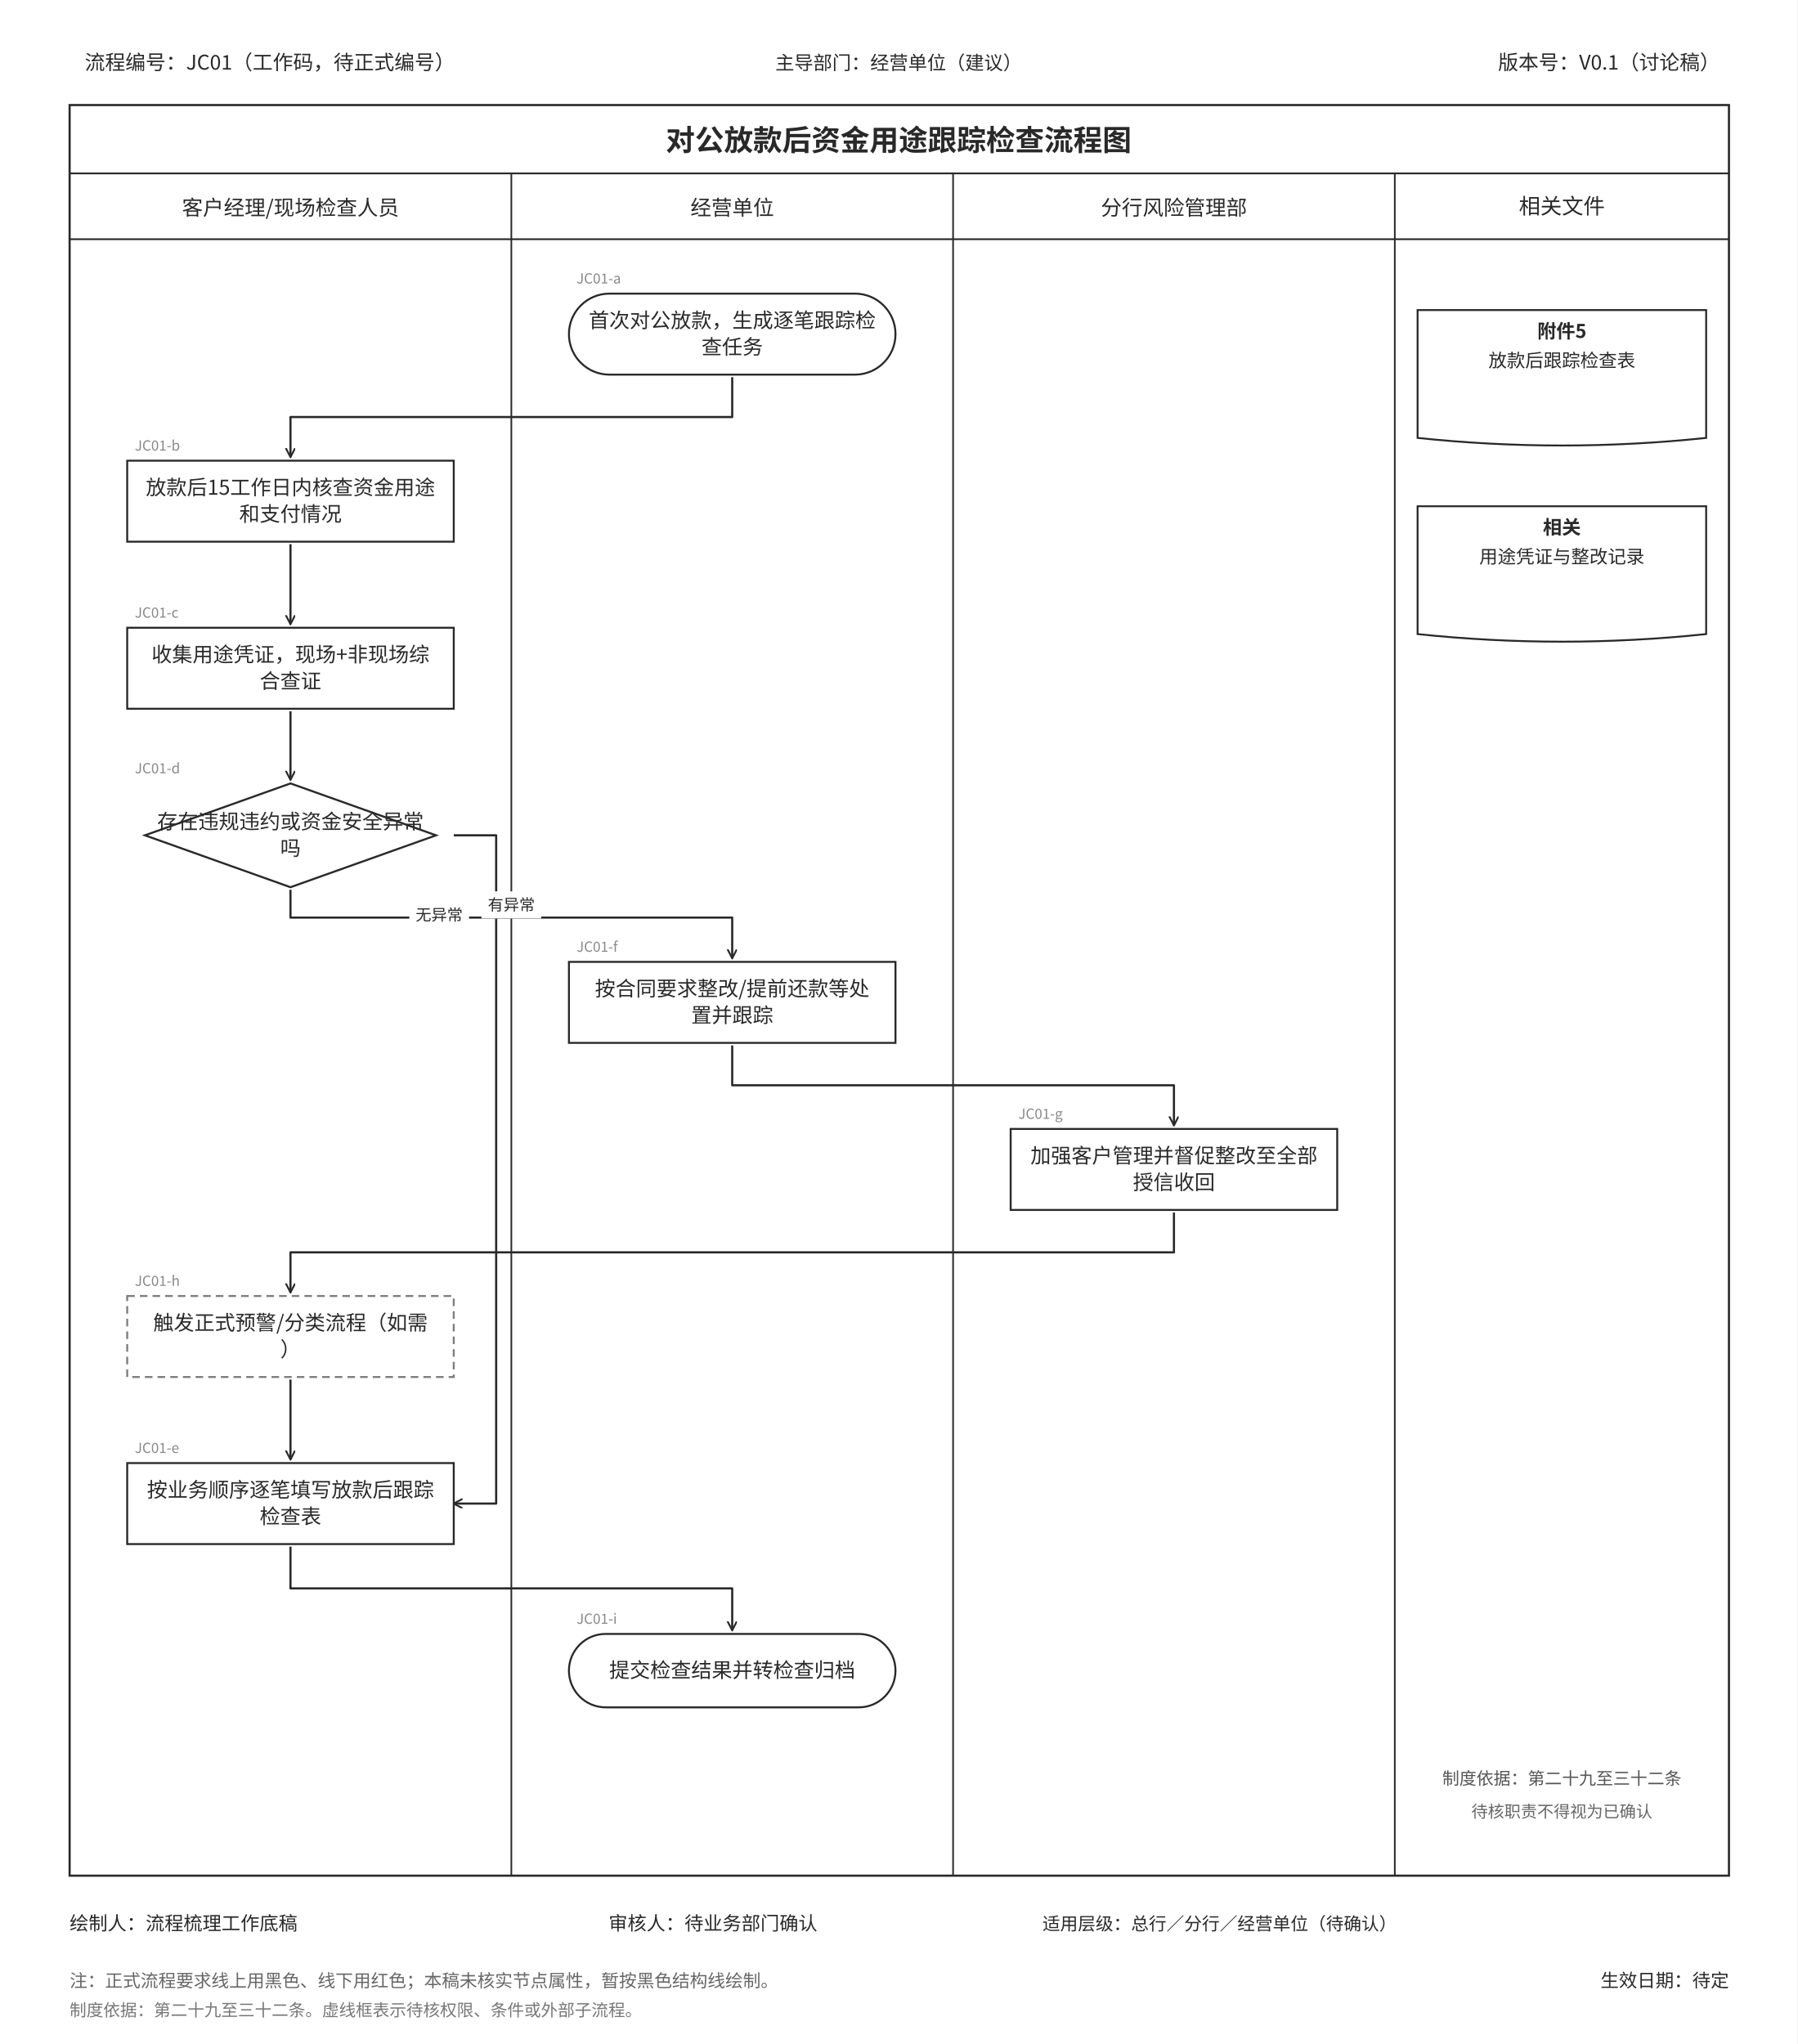
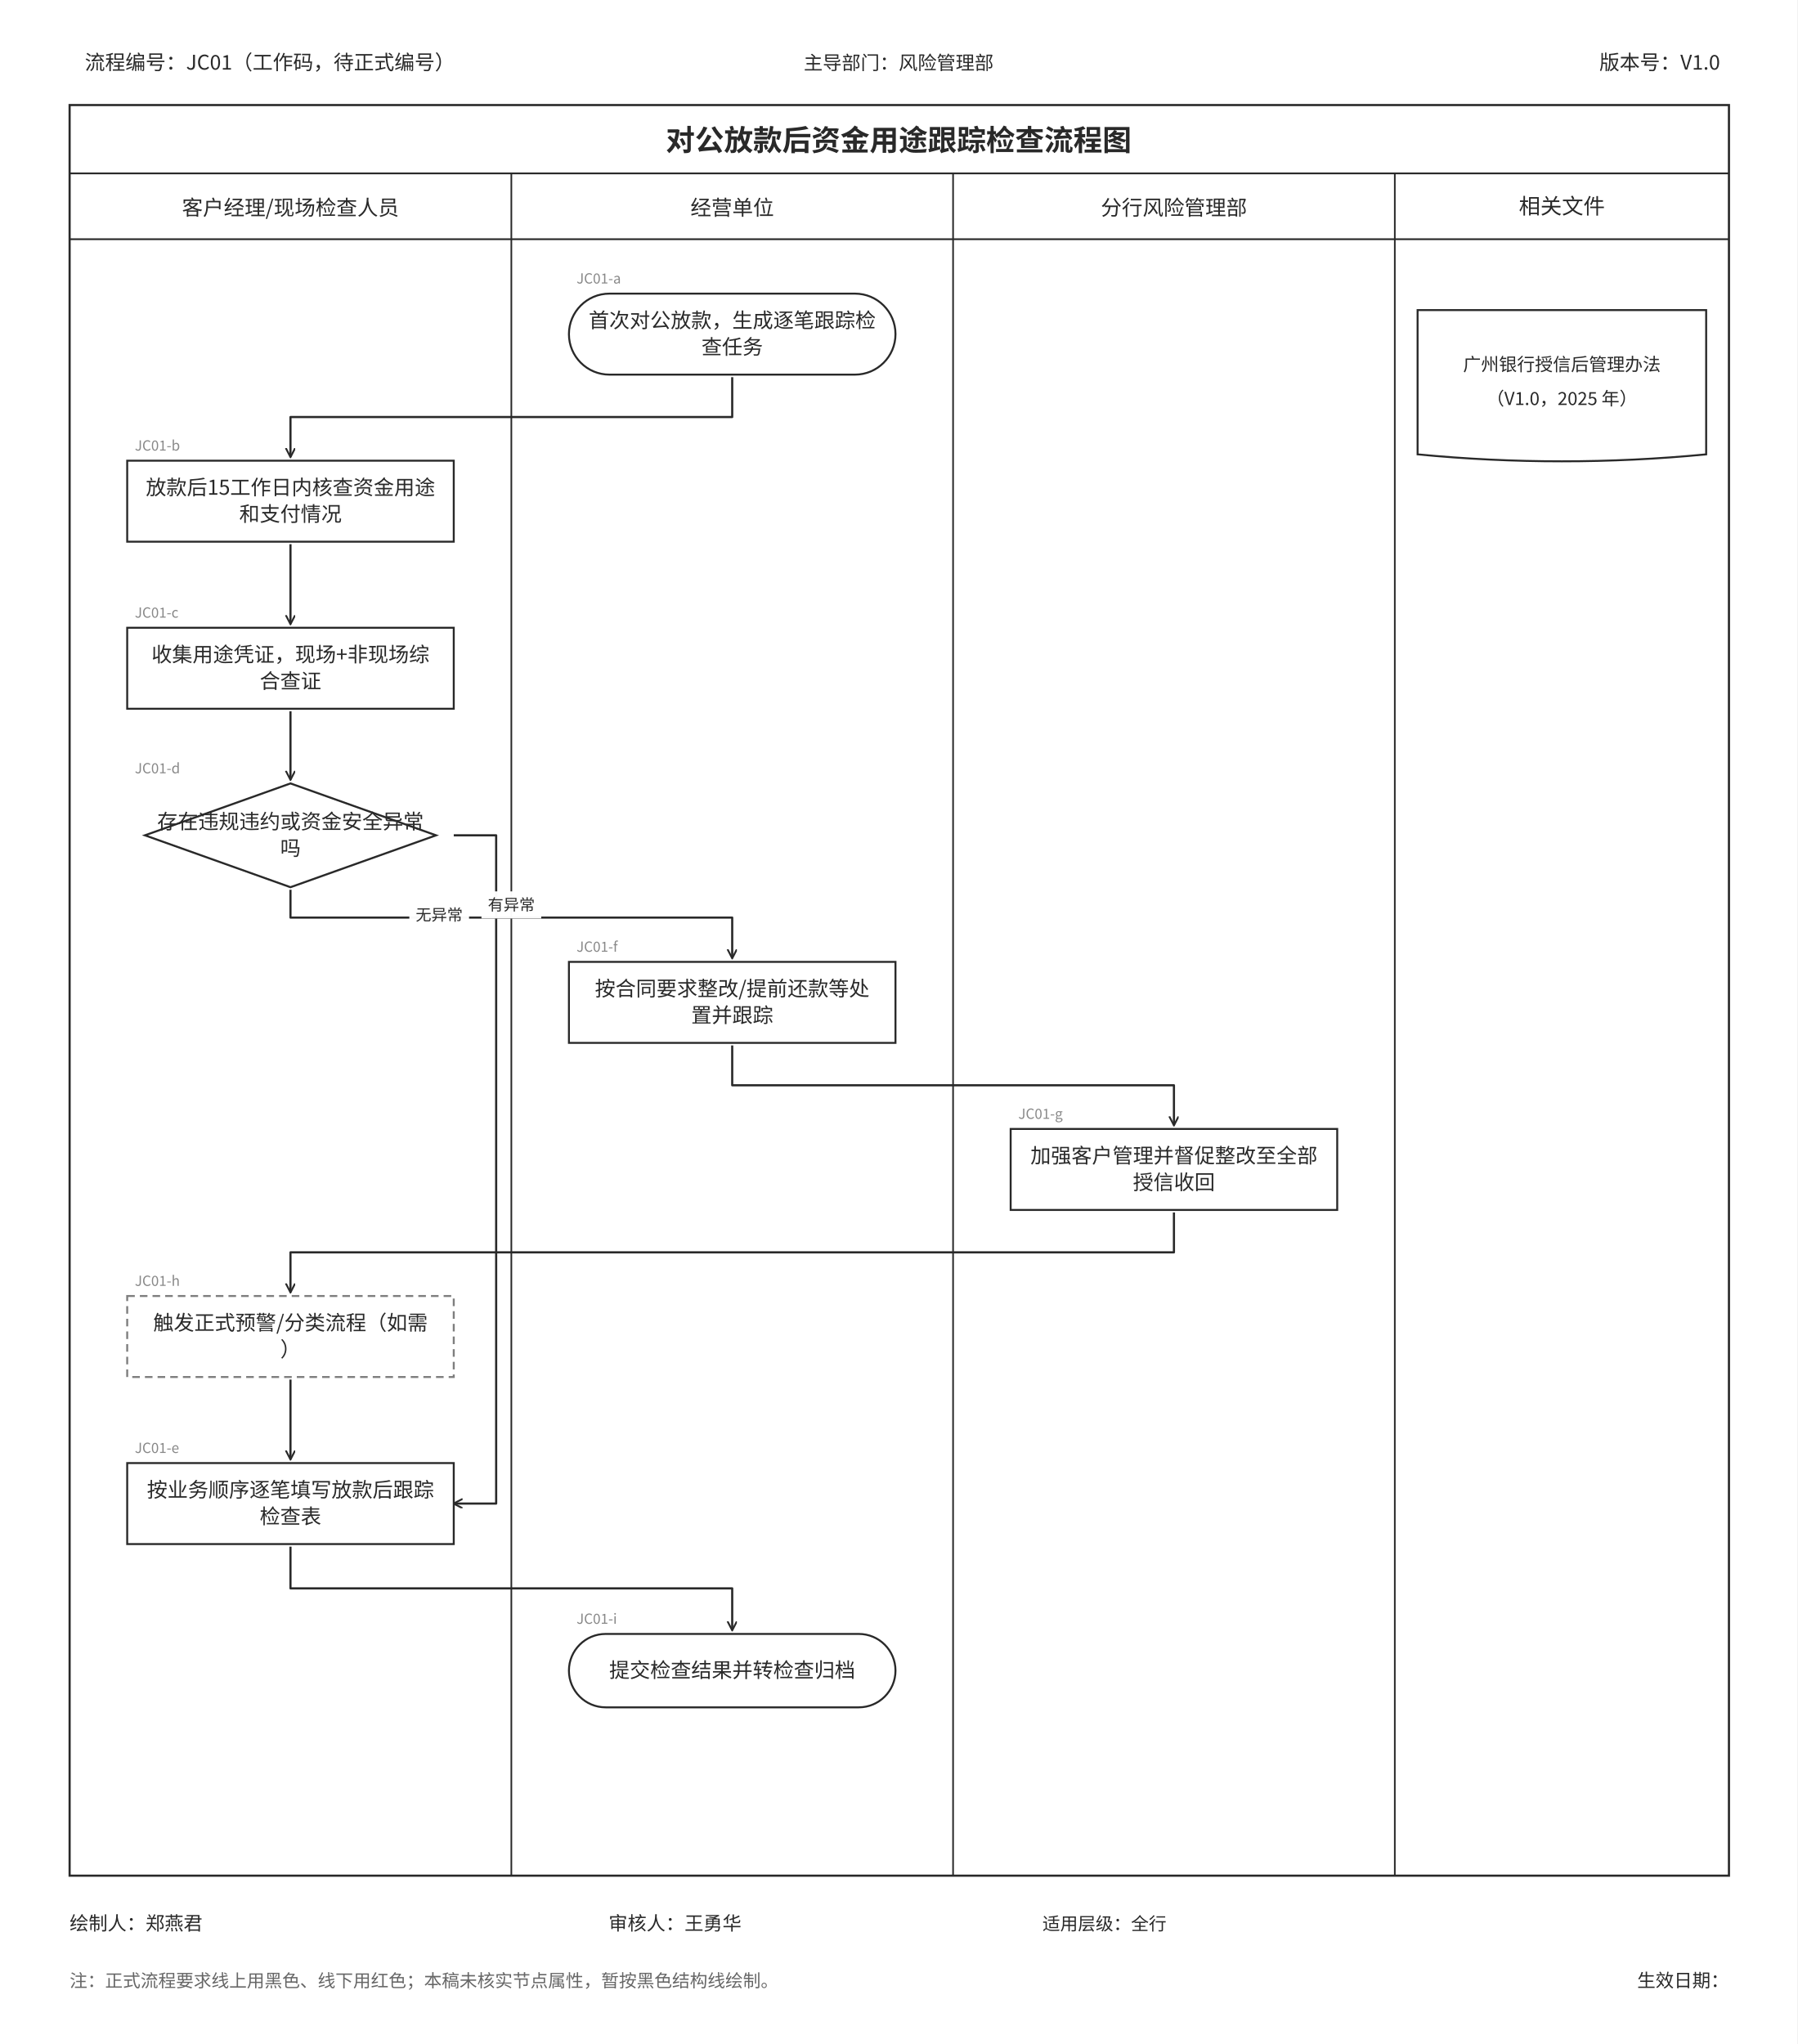
<svg xmlns="http://www.w3.org/2000/svg" width="1420" height="1615" viewBox="0 0 1420 1615">
  <defs>
    <marker id="arr" markerWidth="8" markerHeight="8" refX="7" refY="3.7" orient="auto" markerUnits="userSpaceOnUse">
      <path d="M0 0 L7.2 3.7 L0 7.4" stroke="#292929" stroke-width="1.45" fill="none" />
    </marker>
  </defs>
  <rect width="1420" height="1615" fill="white" />
  <text x="67.0" y="55.0" font-family="Noto Sans CJK SC,Microsoft YaHei,sans-serif" font-size="16" font-weight="400" fill="#292929" text-anchor="start">流程编号：JC01（工作码，待正式编号）</text>
-   <text x="710.0" y="55.0" font-family="Noto Sans CJK SC,Microsoft YaHei,sans-serif" font-size="15" font-weight="400" fill="#292929" text-anchor="middle">主导部门：经营单位（建议）</text>
-   <text x="1359.0" y="55.0" font-family="Noto Sans CJK SC,Microsoft YaHei,sans-serif" font-size="16" font-weight="400" fill="#292929" text-anchor="end">版本号：V0.1（讨论稿）</text>
+   <text x="710.0" y="55.0" font-family="Noto Sans CJK SC,Microsoft YaHei,sans-serif" font-size="15" font-weight="400" fill="#292929" text-anchor="middle">主导部门：风险管理部</text>
+   <text x="1359.0" y="55.0" font-family="Noto Sans CJK SC,Microsoft YaHei,sans-serif" font-size="16" font-weight="400" fill="#292929" text-anchor="end">版本号：V1.0</text>
  <rect x="55" y="83" width="1311" height="1399" fill="white" stroke="#292929" stroke-width="1.7" />
  <path d="M 55 137 H 1366 M 55 189 H 1366" stroke="#292929" stroke-width="1.4" fill="none" />
  <text x="710.0" y="119.0" font-family="Noto Sans CJK SC,Microsoft YaHei,sans-serif" font-size="23" font-weight="600" fill="#292929" text-anchor="middle">对公放款后资金用途跟踪检查流程图</text>
  <text x="229.5" y="170.0" font-family="Noto Sans CJK SC,Microsoft YaHei,sans-serif" font-size="16.5" font-weight="400" fill="#292929" text-anchor="middle">客户经理/现场检查人员</text>
  <line x1="404" y1="137" x2="404" y2="1482" stroke="#292929" stroke-width="1.3" />
  <text x="578.5" y="170.0" font-family="Noto Sans CJK SC,Microsoft YaHei,sans-serif" font-size="16.5" font-weight="400" fill="#292929" text-anchor="middle">经营单位</text>
  <line x1="753" y1="137" x2="753" y2="1482" stroke="#292929" stroke-width="1.3" />
  <text x="927.5" y="170.0" font-family="Noto Sans CJK SC,Microsoft YaHei,sans-serif" font-size="16.5" font-weight="400" fill="#292929" text-anchor="middle">分行风险管理部</text>
  <line x1="1102" y1="137" x2="1102" y2="1482" stroke="#292929" stroke-width="1.3" />
  <text x="1234.0" y="169.0" font-family="Noto Sans CJK SC,Microsoft YaHei,sans-serif" font-size="17" font-weight="400" fill="#292929" text-anchor="middle">相关文件</text>
-   <path d="M 1120 245 L 1348 245 L 1348 346 Q 1234 358 1120 346 Z" fill="white" stroke="#292929" stroke-width="1.5" />
-   <text x="1234.0" y="267.0" font-family="Noto Sans CJK SC,Microsoft YaHei,sans-serif" font-size="15" font-weight="600" fill="#292929" text-anchor="middle">附件5</text>
-   <text x="1234.0" y="290.0" font-family="Noto Sans CJK SC,Microsoft YaHei,sans-serif" font-size="14.5" font-weight="400" fill="#292929" text-anchor="middle">放款后跟踪检查表</text>
-   <path d="M 1120 400 L 1348 400 L 1348 501 Q 1234 513 1120 501 Z" fill="white" stroke="#292929" stroke-width="1.5" />
-   <text x="1234.0" y="422.0" font-family="Noto Sans CJK SC,Microsoft YaHei,sans-serif" font-size="15" font-weight="600" fill="#292929" text-anchor="middle">相关</text>
-   <text x="1234.0" y="445.0" font-family="Noto Sans CJK SC,Microsoft YaHei,sans-serif" font-size="14.5" font-weight="400" fill="#292929" text-anchor="middle">用途凭证与整改记录</text>
+   <path d="M 1120.0 245.0 L 1348.0 245.0 L 1348.0 359.0 Q 1234.0 370.0 1120.0 359.0 Z" fill="white" stroke="#292929" stroke-width="1.55" />
+   <text x="1234.0" y="293.0" font-family="Noto Sans CJK SC,Microsoft YaHei,sans-serif" font-size="14.2" font-weight="400" fill="#292929" text-anchor="middle">广州银行授信后管理办法</text>
+   <text x="1234.0" y="320.0" font-family="Noto Sans CJK SC,Microsoft YaHei,sans-serif" font-size="14.2" font-weight="400" fill="#292929" text-anchor="middle">（V1.0，2025 年）</text>
  <path d="M 578.5 298 V 329.5 H 229.5 V 361" fill="none" stroke="#292929" stroke-width="1.7" stroke-linejoin="round" marker-end="url(#arr)" />
  <path d="M 229.5 430 V 493" fill="none" stroke="#292929" stroke-width="1.7" stroke-linejoin="round" marker-end="url(#arr)" />
  <path d="M 229.5 562 V 616" fill="none" stroke="#292929" stroke-width="1.7" stroke-linejoin="round" marker-end="url(#arr)" />
  <path d="M 358.5 660 H 392 V 1188 H 358.5" fill="none" stroke="#292929" stroke-width="1.7" stroke-linejoin="round" marker-end="url(#arr)" />
  <path d="M 229.5 703 V 725 H 578.5 V 757" fill="none" stroke="#292929" stroke-width="1.7" stroke-linejoin="round" marker-end="url(#arr)" />
  <path d="M 578.5 826 V 857.5 H 927.5 V 889" fill="none" stroke="#292929" stroke-width="1.7" stroke-linejoin="round" marker-end="url(#arr)" />
  <path d="M 927.5 958 V 989.5 H 229.5 V 1021" fill="none" stroke="#292929" stroke-width="1.7" stroke-linejoin="round" marker-end="url(#arr)" />
  <path d="M 229.5 1090 V 1153" fill="none" stroke="#292929" stroke-width="1.7" stroke-linejoin="round" marker-end="url(#arr)" />
  <path d="M 229.5 1222 V 1255 H 578.5 V 1288" fill="none" stroke="#292929" stroke-width="1.7" stroke-linejoin="round" marker-end="url(#arr)" />
  <rect x="323.4" y="712.3" width="47.2" height="21.4" fill="white" opacity=".97" />
  <text x="347.0" y="727.3" font-family="Noto Sans CJK SC,Microsoft YaHei,sans-serif" font-size="12.4" font-weight="400" fill="#292929" text-anchor="middle">无异常</text>
  <rect x="380.4" y="704.3" width="47.2" height="21.4" fill="white" opacity=".97" />
  <text x="404.0" y="719.3" font-family="Noto Sans CJK SC,Microsoft YaHei,sans-serif" font-size="12.4" font-weight="400" fill="#292929" text-anchor="middle">有异常</text>
  <rect x="100.5" y="364" width="258" height="64" rx="0" fill="white" stroke="#292929" stroke-width="1.55" />
  <text x="229.5" y="390.9" font-family="Noto Sans CJK SC,Microsoft YaHei,sans-serif" font-size="16.2" font-weight="400" fill="#292929" text-anchor="middle">放款后15工作日内核查资金用途</text>
  <text x="229.5" y="411.9" font-family="Noto Sans CJK SC,Microsoft YaHei,sans-serif" font-size="16.2" font-weight="400" fill="#292929" text-anchor="middle">和支付情况</text>
  <text x="106.5" y="356.0" font-family="Noto Sans CJK SC,Microsoft YaHei,sans-serif" font-size="11" font-weight="400" fill="#888" text-anchor="start">JC01-b</text>
  <rect x="100.5" y="496" width="258" height="64" rx="0" fill="white" stroke="#292929" stroke-width="1.55" />
  <text x="229.5" y="522.9" font-family="Noto Sans CJK SC,Microsoft YaHei,sans-serif" font-size="16.2" font-weight="400" fill="#292929" text-anchor="middle">收集用途凭证，现场+非现场综</text>
  <text x="229.5" y="543.9" font-family="Noto Sans CJK SC,Microsoft YaHei,sans-serif" font-size="16.2" font-weight="400" fill="#292929" text-anchor="middle">合查证</text>
  <text x="106.5" y="488.0" font-family="Noto Sans CJK SC,Microsoft YaHei,sans-serif" font-size="11" font-weight="400" fill="#888" text-anchor="start">JC01-c</text>
  <path d="M 229.5 619 L 344.5 660 L 229.5 701 L 114.5 660 Z" fill="white" stroke="#292929" stroke-width="1.6" />
  <text x="229.5" y="654.9" font-family="Noto Sans CJK SC,Microsoft YaHei,sans-serif" font-size="16.2" font-weight="400" fill="#292929" text-anchor="middle">存在违规违约或资金安全异常</text>
  <text x="229.5" y="675.9" font-family="Noto Sans CJK SC,Microsoft YaHei,sans-serif" font-size="16.2" font-weight="400" fill="#292929" text-anchor="middle">吗</text>
  <text x="106.5" y="611.0" font-family="Noto Sans CJK SC,Microsoft YaHei,sans-serif" font-size="11" font-weight="400" fill="#888" text-anchor="start">JC01-d</text>
  <rect x="100.5" y="1156" width="258" height="64" rx="0" fill="white" stroke="#292929" stroke-width="1.55" />
  <text x="229.5" y="1182.9" font-family="Noto Sans CJK SC,Microsoft YaHei,sans-serif" font-size="16.2" font-weight="400" fill="#292929" text-anchor="middle">按业务顺序逐笔填写放款后跟踪</text>
  <text x="229.5" y="1203.9" font-family="Noto Sans CJK SC,Microsoft YaHei,sans-serif" font-size="16.2" font-weight="400" fill="#292929" text-anchor="middle">检查表</text>
  <text x="106.5" y="1148.0" font-family="Noto Sans CJK SC,Microsoft YaHei,sans-serif" font-size="11" font-weight="400" fill="#888" text-anchor="start">JC01-e</text>
  <rect x="100.5" y="1024" width="258" height="64" rx="0" fill="white" stroke="#7e7e7e" stroke-width="1.55" stroke-dasharray="6 4" />
  <text x="229.5" y="1050.9" font-family="Noto Sans CJK SC,Microsoft YaHei,sans-serif" font-size="16.2" font-weight="400" fill="#292929" text-anchor="middle">触发正式预警/分类流程（如需</text>
  <text x="229.5" y="1071.9" font-family="Noto Sans CJK SC,Microsoft YaHei,sans-serif" font-size="16.2" font-weight="400" fill="#292929" text-anchor="middle">）</text>
  <text x="106.5" y="1016.0" font-family="Noto Sans CJK SC,Microsoft YaHei,sans-serif" font-size="11" font-weight="400" fill="#888" text-anchor="start">JC01-h</text>
  <rect x="449.5" y="232" width="258" height="64" rx="32" fill="white" stroke="#292929" stroke-width="1.55" />
  <text x="578.5" y="258.9" font-family="Noto Sans CJK SC,Microsoft YaHei,sans-serif" font-size="16.2" font-weight="400" fill="#292929" text-anchor="middle">首次对公放款，生成逐笔跟踪检</text>
  <text x="578.5" y="279.9" font-family="Noto Sans CJK SC,Microsoft YaHei,sans-serif" font-size="16.2" font-weight="400" fill="#292929" text-anchor="middle">查任务</text>
  <text x="455.5" y="224.0" font-family="Noto Sans CJK SC,Microsoft YaHei,sans-serif" font-size="11" font-weight="400" fill="#888" text-anchor="start">JC01-a</text>
  <rect x="449.5" y="760" width="258" height="64" rx="0" fill="white" stroke="#292929" stroke-width="1.55" />
  <text x="578.5" y="786.9" font-family="Noto Sans CJK SC,Microsoft YaHei,sans-serif" font-size="16.2" font-weight="400" fill="#292929" text-anchor="middle">按合同要求整改/提前还款等处</text>
  <text x="578.5" y="807.9" font-family="Noto Sans CJK SC,Microsoft YaHei,sans-serif" font-size="16.2" font-weight="400" fill="#292929" text-anchor="middle">置并跟踪</text>
  <text x="455.5" y="752.0" font-family="Noto Sans CJK SC,Microsoft YaHei,sans-serif" font-size="11" font-weight="400" fill="#888" text-anchor="start">JC01-f</text>
  <rect x="449.5" y="1291" width="258" height="58" rx="29" fill="white" stroke="#292929" stroke-width="1.55" />
  <text x="578.5" y="1325.4" font-family="Noto Sans CJK SC,Microsoft YaHei,sans-serif" font-size="16.2" font-weight="400" fill="#292929" text-anchor="middle">提交检查结果并转检查归档</text>
  <text x="455.5" y="1283.0" font-family="Noto Sans CJK SC,Microsoft YaHei,sans-serif" font-size="11" font-weight="400" fill="#888" text-anchor="start">JC01-i</text>
  <rect x="798.5" y="892" width="258" height="64" rx="0" fill="white" stroke="#292929" stroke-width="1.55" />
  <text x="927.5" y="918.9" font-family="Noto Sans CJK SC,Microsoft YaHei,sans-serif" font-size="16.2" font-weight="400" fill="#292929" text-anchor="middle">加强客户管理并督促整改至全部</text>
  <text x="927.5" y="939.9" font-family="Noto Sans CJK SC,Microsoft YaHei,sans-serif" font-size="16.2" font-weight="400" fill="#292929" text-anchor="middle">授信收回</text>
  <text x="804.5" y="884.0" font-family="Noto Sans CJK SC,Microsoft YaHei,sans-serif" font-size="11" font-weight="400" fill="#888" text-anchor="start">JC01-g</text>
-   <text x="1234.0" y="1410.0" font-family="Noto Sans CJK SC,Microsoft YaHei,sans-serif" font-size="13.5" font-weight="400" fill="#555" text-anchor="middle">制度依据：第二十九至三十二条</text>
-   <text x="1234.0" y="1436.0" font-family="Noto Sans CJK SC,Microsoft YaHei,sans-serif" font-size="13" font-weight="400" fill="#666" text-anchor="middle">待核职责不得视为已确认</text>
-   <text x="55.0" y="1525.0" font-family="Noto Sans CJK SC,Microsoft YaHei,sans-serif" font-size="15" font-weight="400" fill="#292929" text-anchor="start">绘制人：流程梳理工作底稿</text>
-   <text x="480.8" y="1525.0" font-family="Noto Sans CJK SC,Microsoft YaHei,sans-serif" font-size="15" font-weight="400" fill="#292929" text-anchor="start">审核人：待业务部门确认</text>
-   <text x="823.6" y="1525.0" font-family="Noto Sans CJK SC,Microsoft YaHei,sans-serif" font-size="14" font-weight="400" fill="#292929" text-anchor="start">适用层级：总行／分行／经营单位（待确认）</text>
+   <text x="55.0" y="1525.0" font-family="Noto Sans CJK SC,Microsoft YaHei,sans-serif" font-size="15" font-weight="400" fill="#292929" text-anchor="start">绘制人：郑燕君</text>
+   <text x="480.8" y="1525.0" font-family="Noto Sans CJK SC,Microsoft YaHei,sans-serif" font-size="15" font-weight="400" fill="#292929" text-anchor="start">审核人：王勇华</text>
+   <text x="823.6" y="1525.0" font-family="Noto Sans CJK SC,Microsoft YaHei,sans-serif" font-size="14" font-weight="400" fill="#292929" text-anchor="start">适用层级：全行</text>
  <text x="55.0" y="1570.0" font-family="Noto Sans CJK SC,Microsoft YaHei,sans-serif" font-size="14" font-weight="400" fill="#666" text-anchor="start">注：正式流程要求线上用黑色、线下用红色；本稿未核实节点属性，暂按黑色结构线绘制。</text>
-   <text x="1366.0" y="1570.0" font-family="Noto Sans CJK SC,Microsoft YaHei,sans-serif" font-size="14.5" font-weight="400" fill="#292929" text-anchor="end">生效日期：待定</text>
-   <text x="55.0" y="1593.0" font-family="Noto Sans CJK SC,Microsoft YaHei,sans-serif" font-size="13.3" font-weight="400" fill="#777" text-anchor="start">制度依据：第二十九至三十二条。虚线框表示待核权限、条件或外部子流程。</text>
+   <text x="1366.0" y="1570.0" font-family="Noto Sans CJK SC,Microsoft YaHei,sans-serif" font-size="14.5" font-weight="400" fill="#292929" text-anchor="end">生效日期：</text>
</svg>
